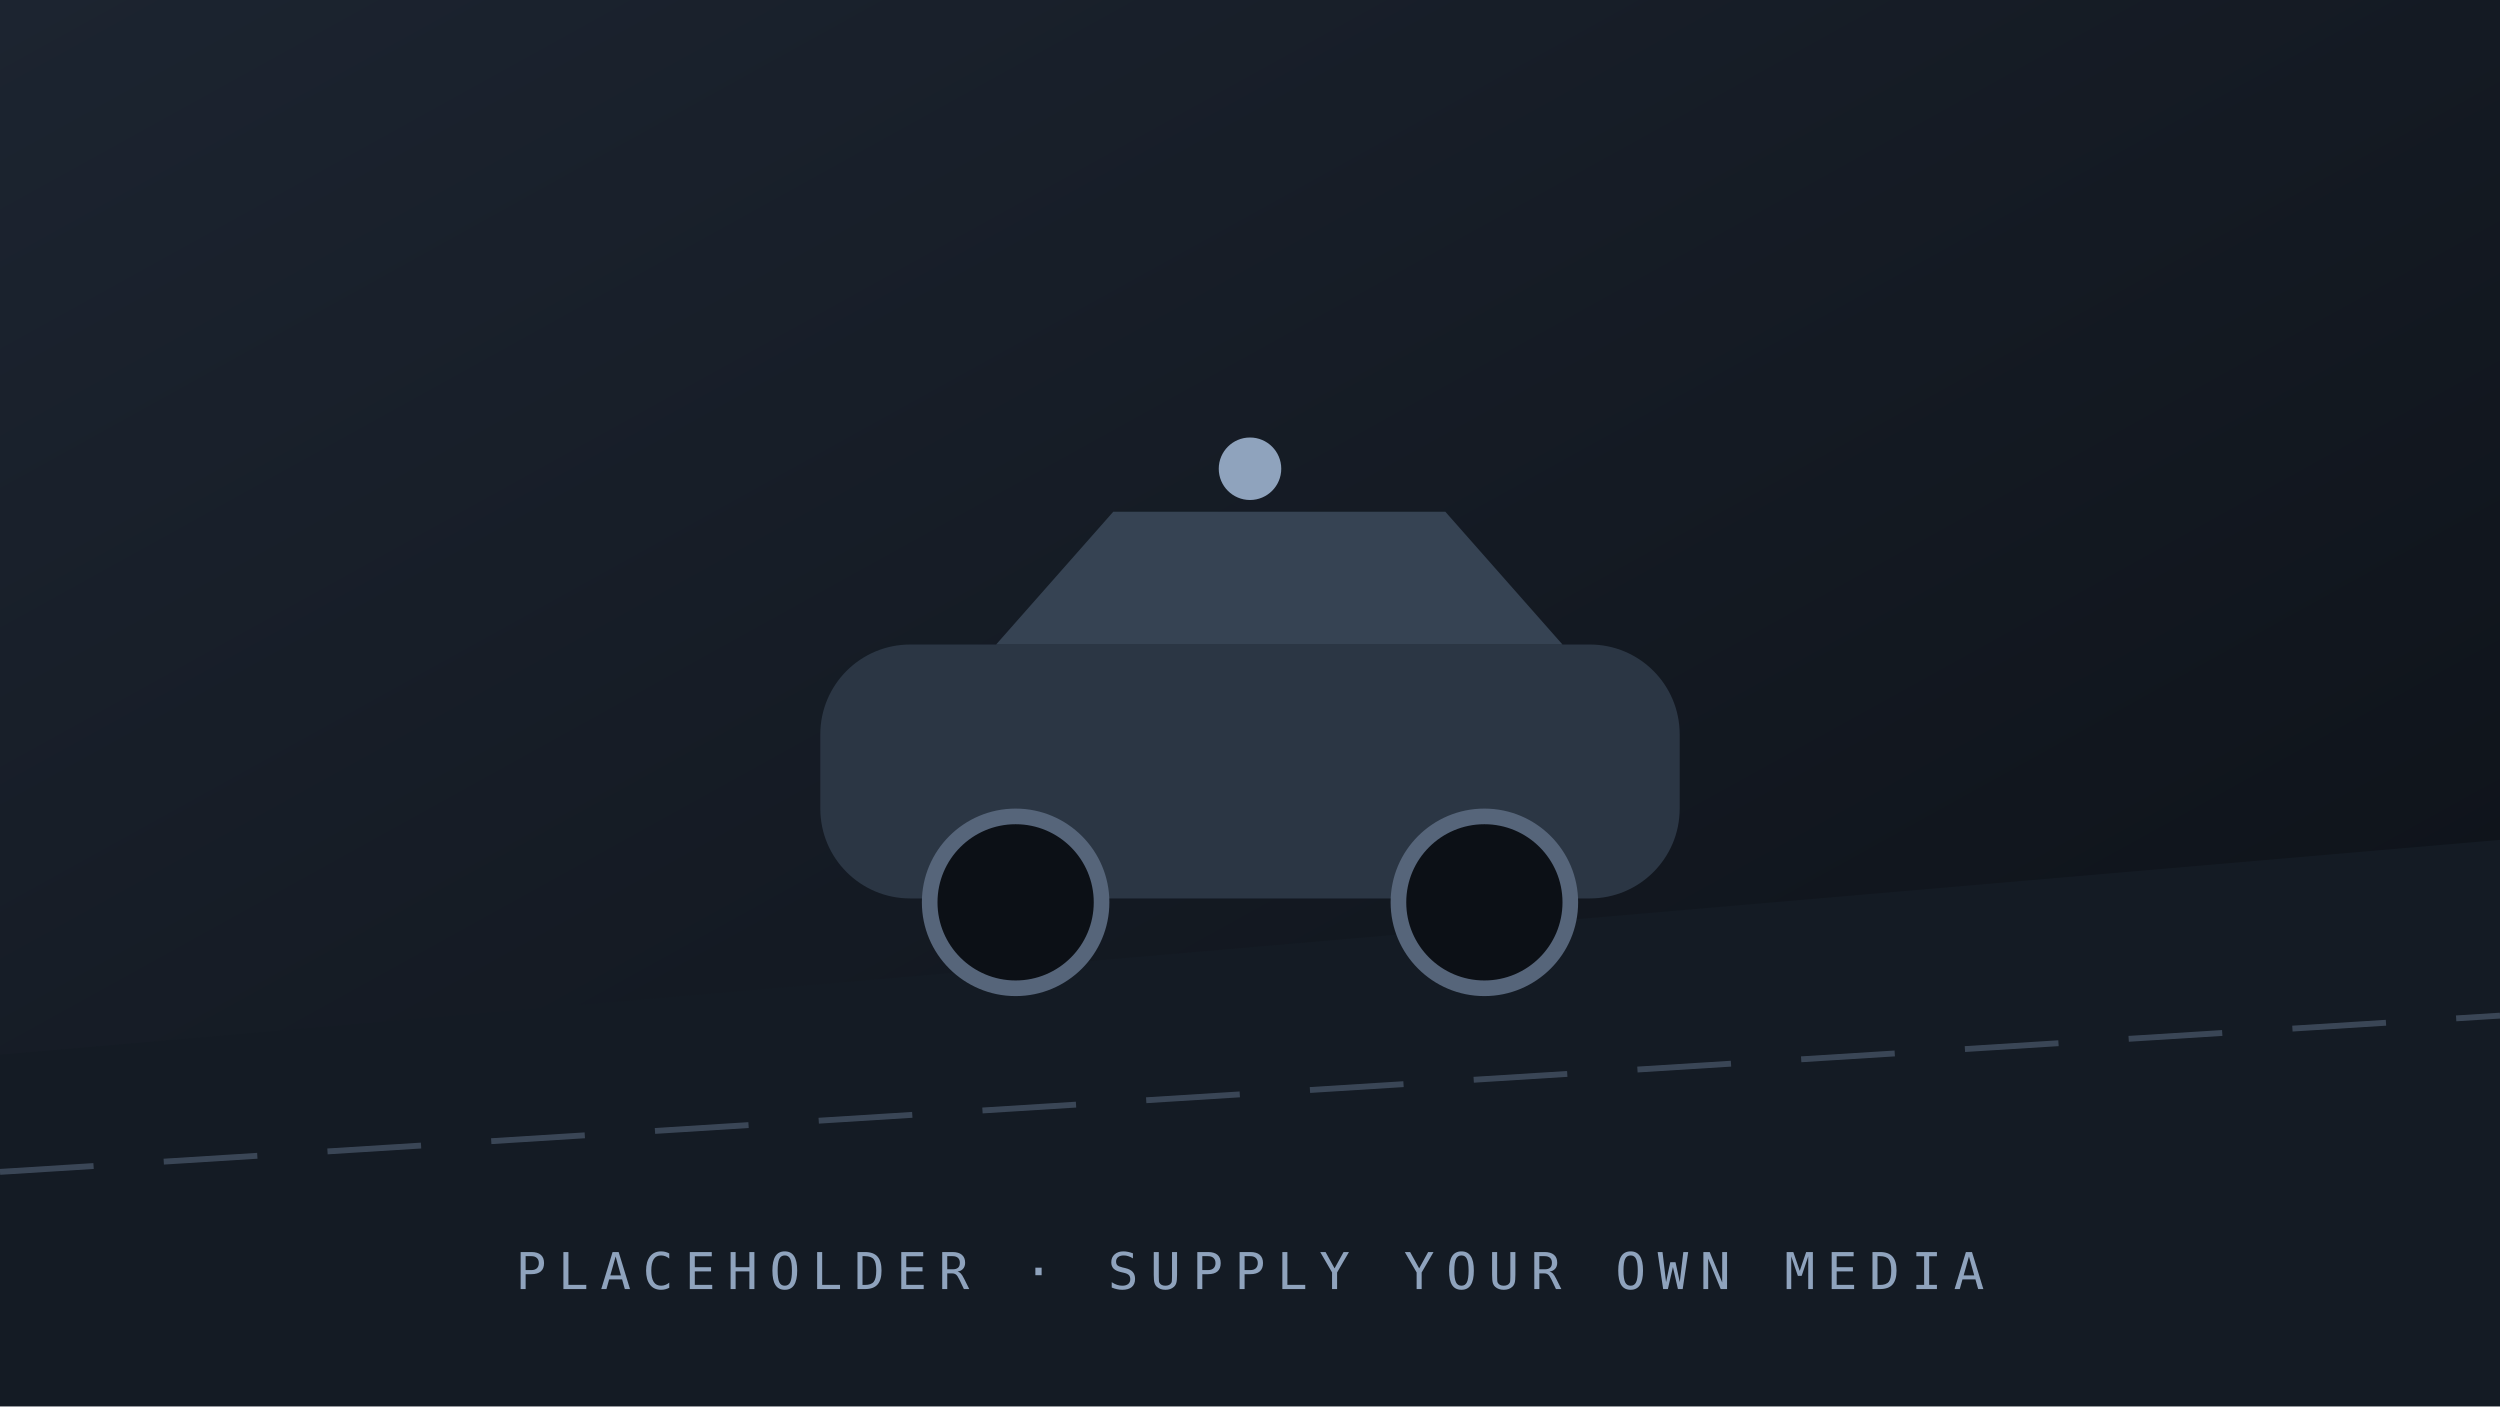
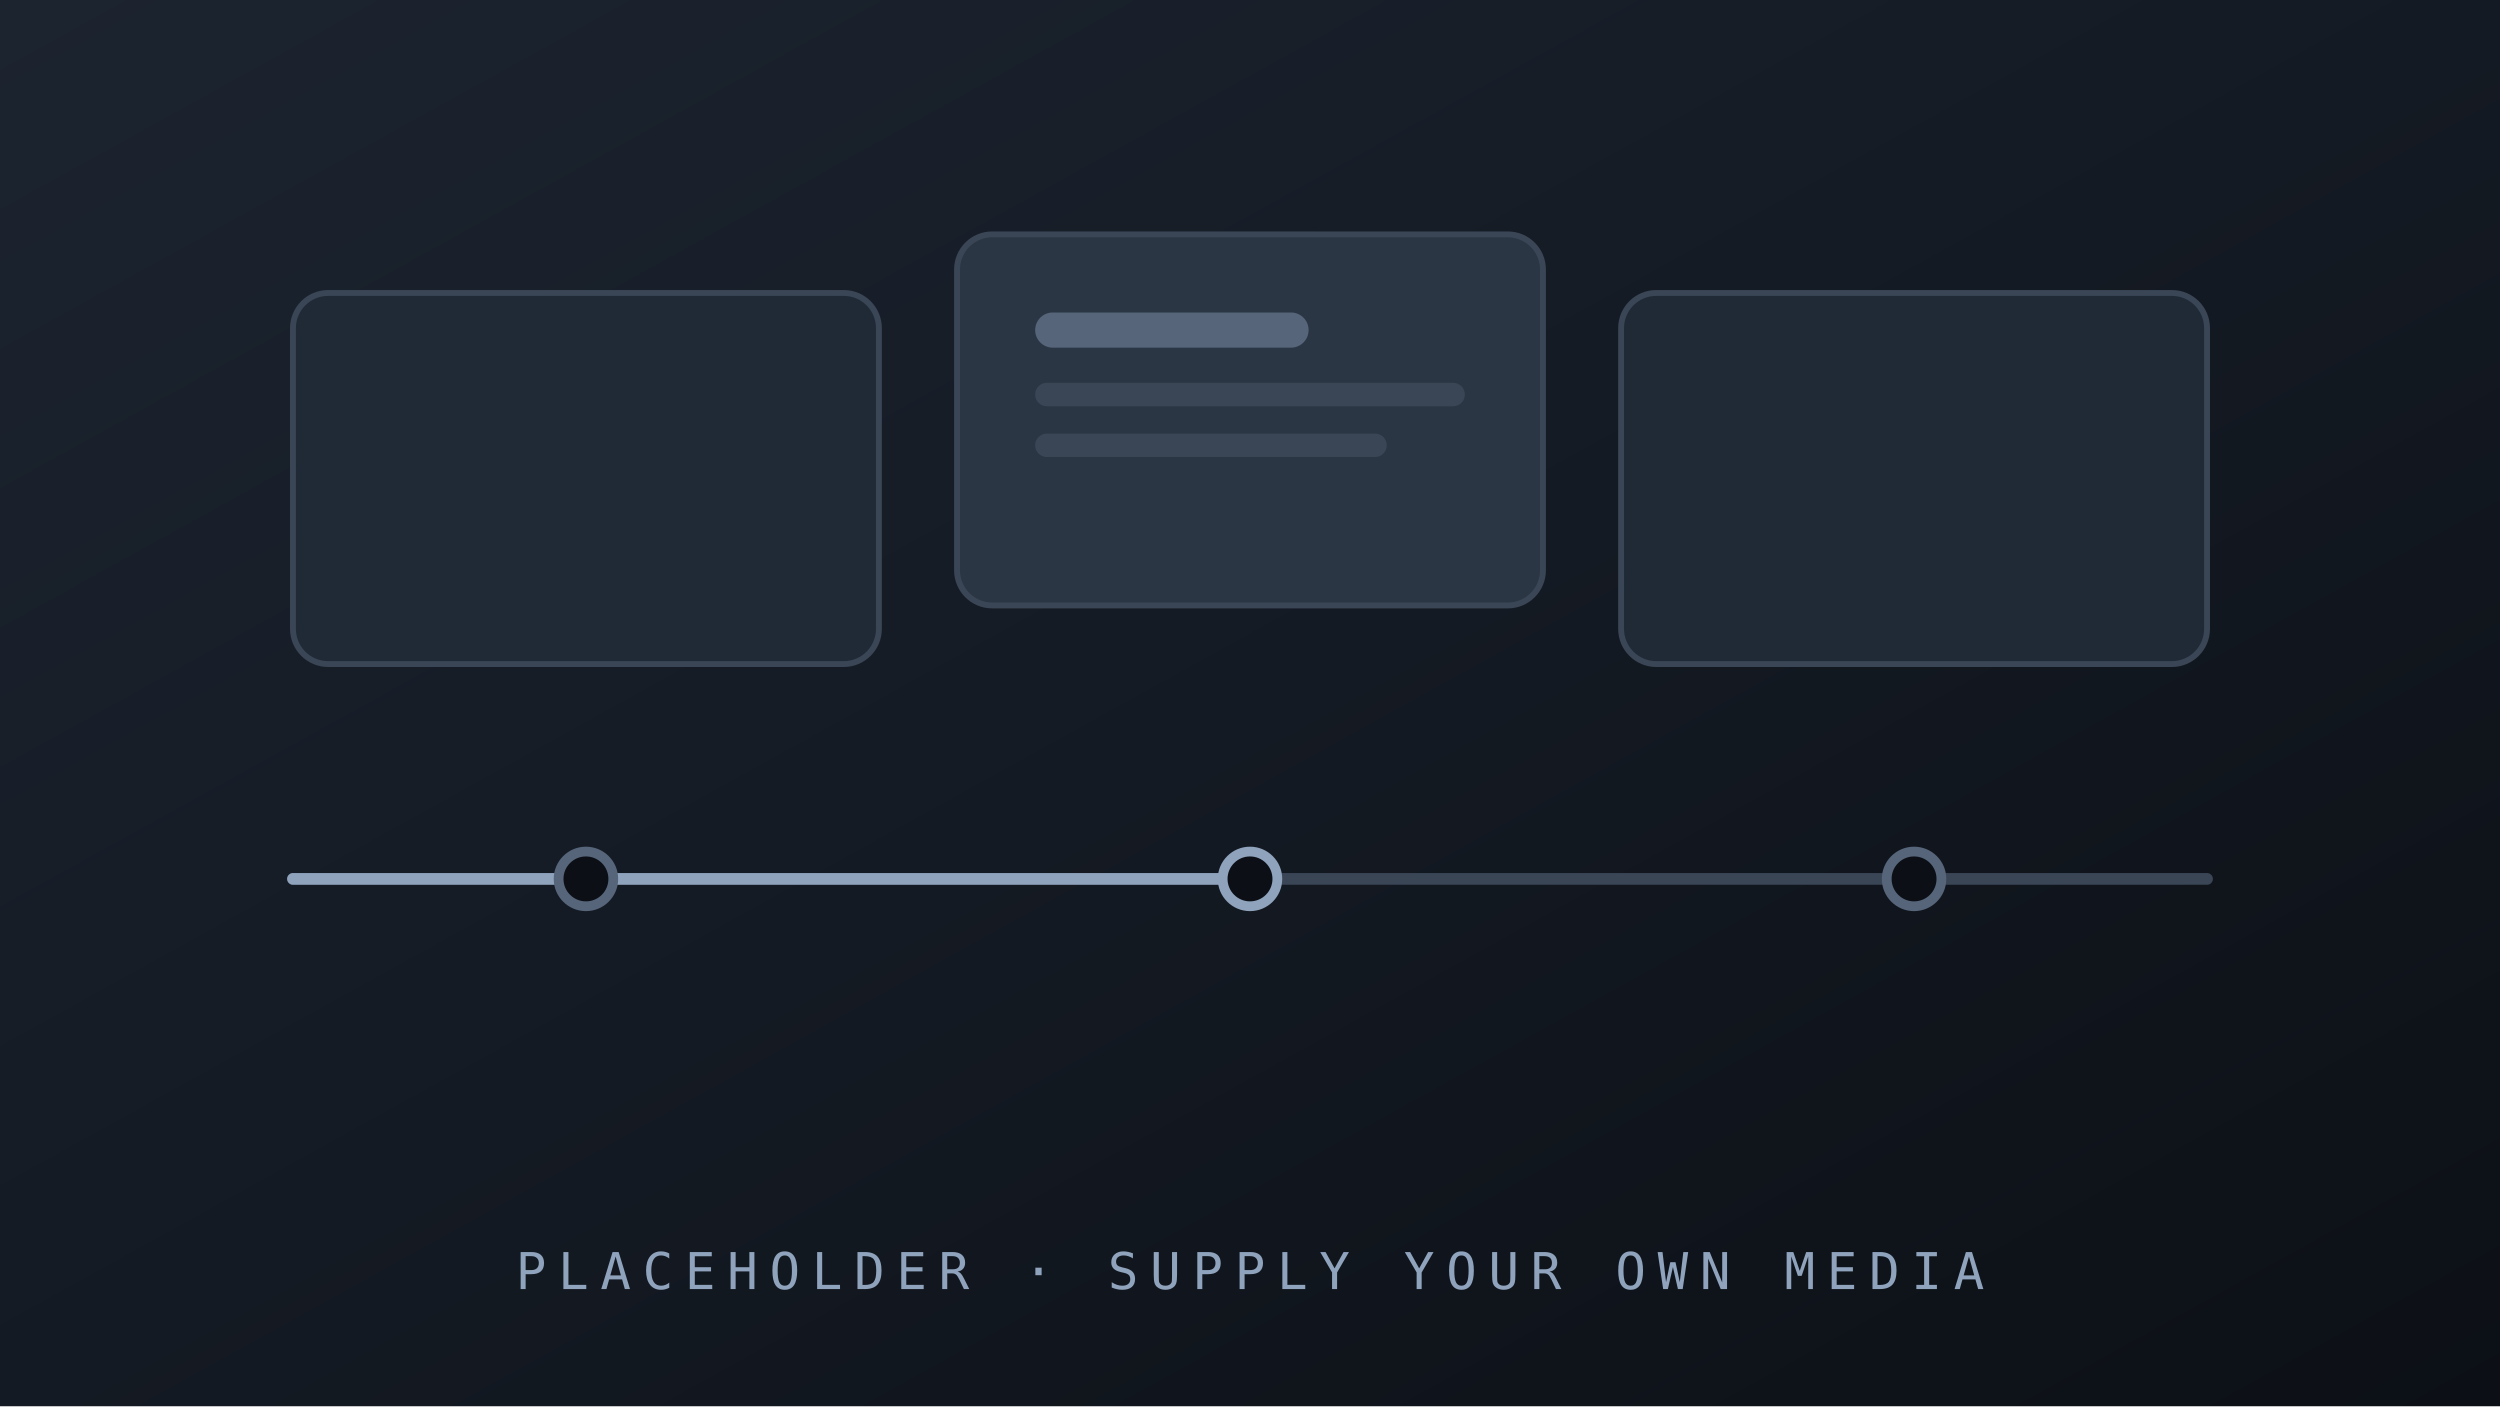
<svg xmlns="http://www.w3.org/2000/svg" width="1280" height="720" viewBox="0 0 1280 720" role="img" aria-label="Placeholder hero image">
  <defs>
    <linearGradient id="hero-bg" x1="0" y1="0" x2="1" y2="1">
      <stop offset="0" stop-color="#1c2430" />
      <stop offset="1" stop-color="#0c1016" />
    </linearGradient>
  </defs>
  <rect width="1280" height="720" fill="url(#hero-bg)" />
-   <path d="M0 540 L1280 430 L1280 720 L0 720 Z" fill="#141b24" />
-   <path d="M0 600 L1280 520" stroke="#3a4656" stroke-width="3" stroke-dasharray="48 36" fill="none" />
-   <rect x="420" y="330" width="440" height="130" rx="46" fill="#2b3644" />
-   <path d="M510 330 L570 262 L740 262 L800 330 Z" fill="#364353" />
-   <circle cx="520" cy="462" r="44" fill="#0c1016" stroke="#56657a" stroke-width="8" />
-   <circle cx="760" cy="462" r="44" fill="#0c1016" stroke="#56657a" stroke-width="8" />
-   <circle cx="640" cy="240" r="16" fill="#8fa3bd" />
+   <g fill="#202a37" stroke="#3a4656" stroke-width="3">
+     <rect x="150" y="150" width="300" height="190" rx="18" />
+     <rect x="490" y="120" width="300" height="190" rx="18" fill="#2b3644" />
+     <rect x="830" y="150" width="300" height="190" rx="18" />
+   </g>
+   <rect x="530" y="160" width="140" height="18" rx="9" fill="#56657a" />
+   <rect x="530" y="196" width="220" height="12" rx="6" fill="#3a4656" />
+   <rect x="530" y="222" width="180" height="12" rx="6" fill="#3a4656" />
+   <path d="M150 450 L1130 450" stroke="#3a4656" stroke-width="6" stroke-linecap="round" />
+   <path d="M150 450 L640 450" stroke="#8fa3bd" stroke-width="6" stroke-linecap="round" />
+   <g fill="#0c1016" stroke="#56657a" stroke-width="5">
+     <circle cx="300" cy="450" r="14" />
+     <circle cx="640" cy="450" r="14" stroke="#8fa3bd" />
+     <circle cx="980" cy="450" r="14" />
+   </g>
  <text x="640" y="660" text-anchor="middle" font-family="monospace" font-size="26" letter-spacing="6" fill="#8fa3bd">PLACEHOLDER · SUPPLY YOUR OWN MEDIA</text>
</svg>
